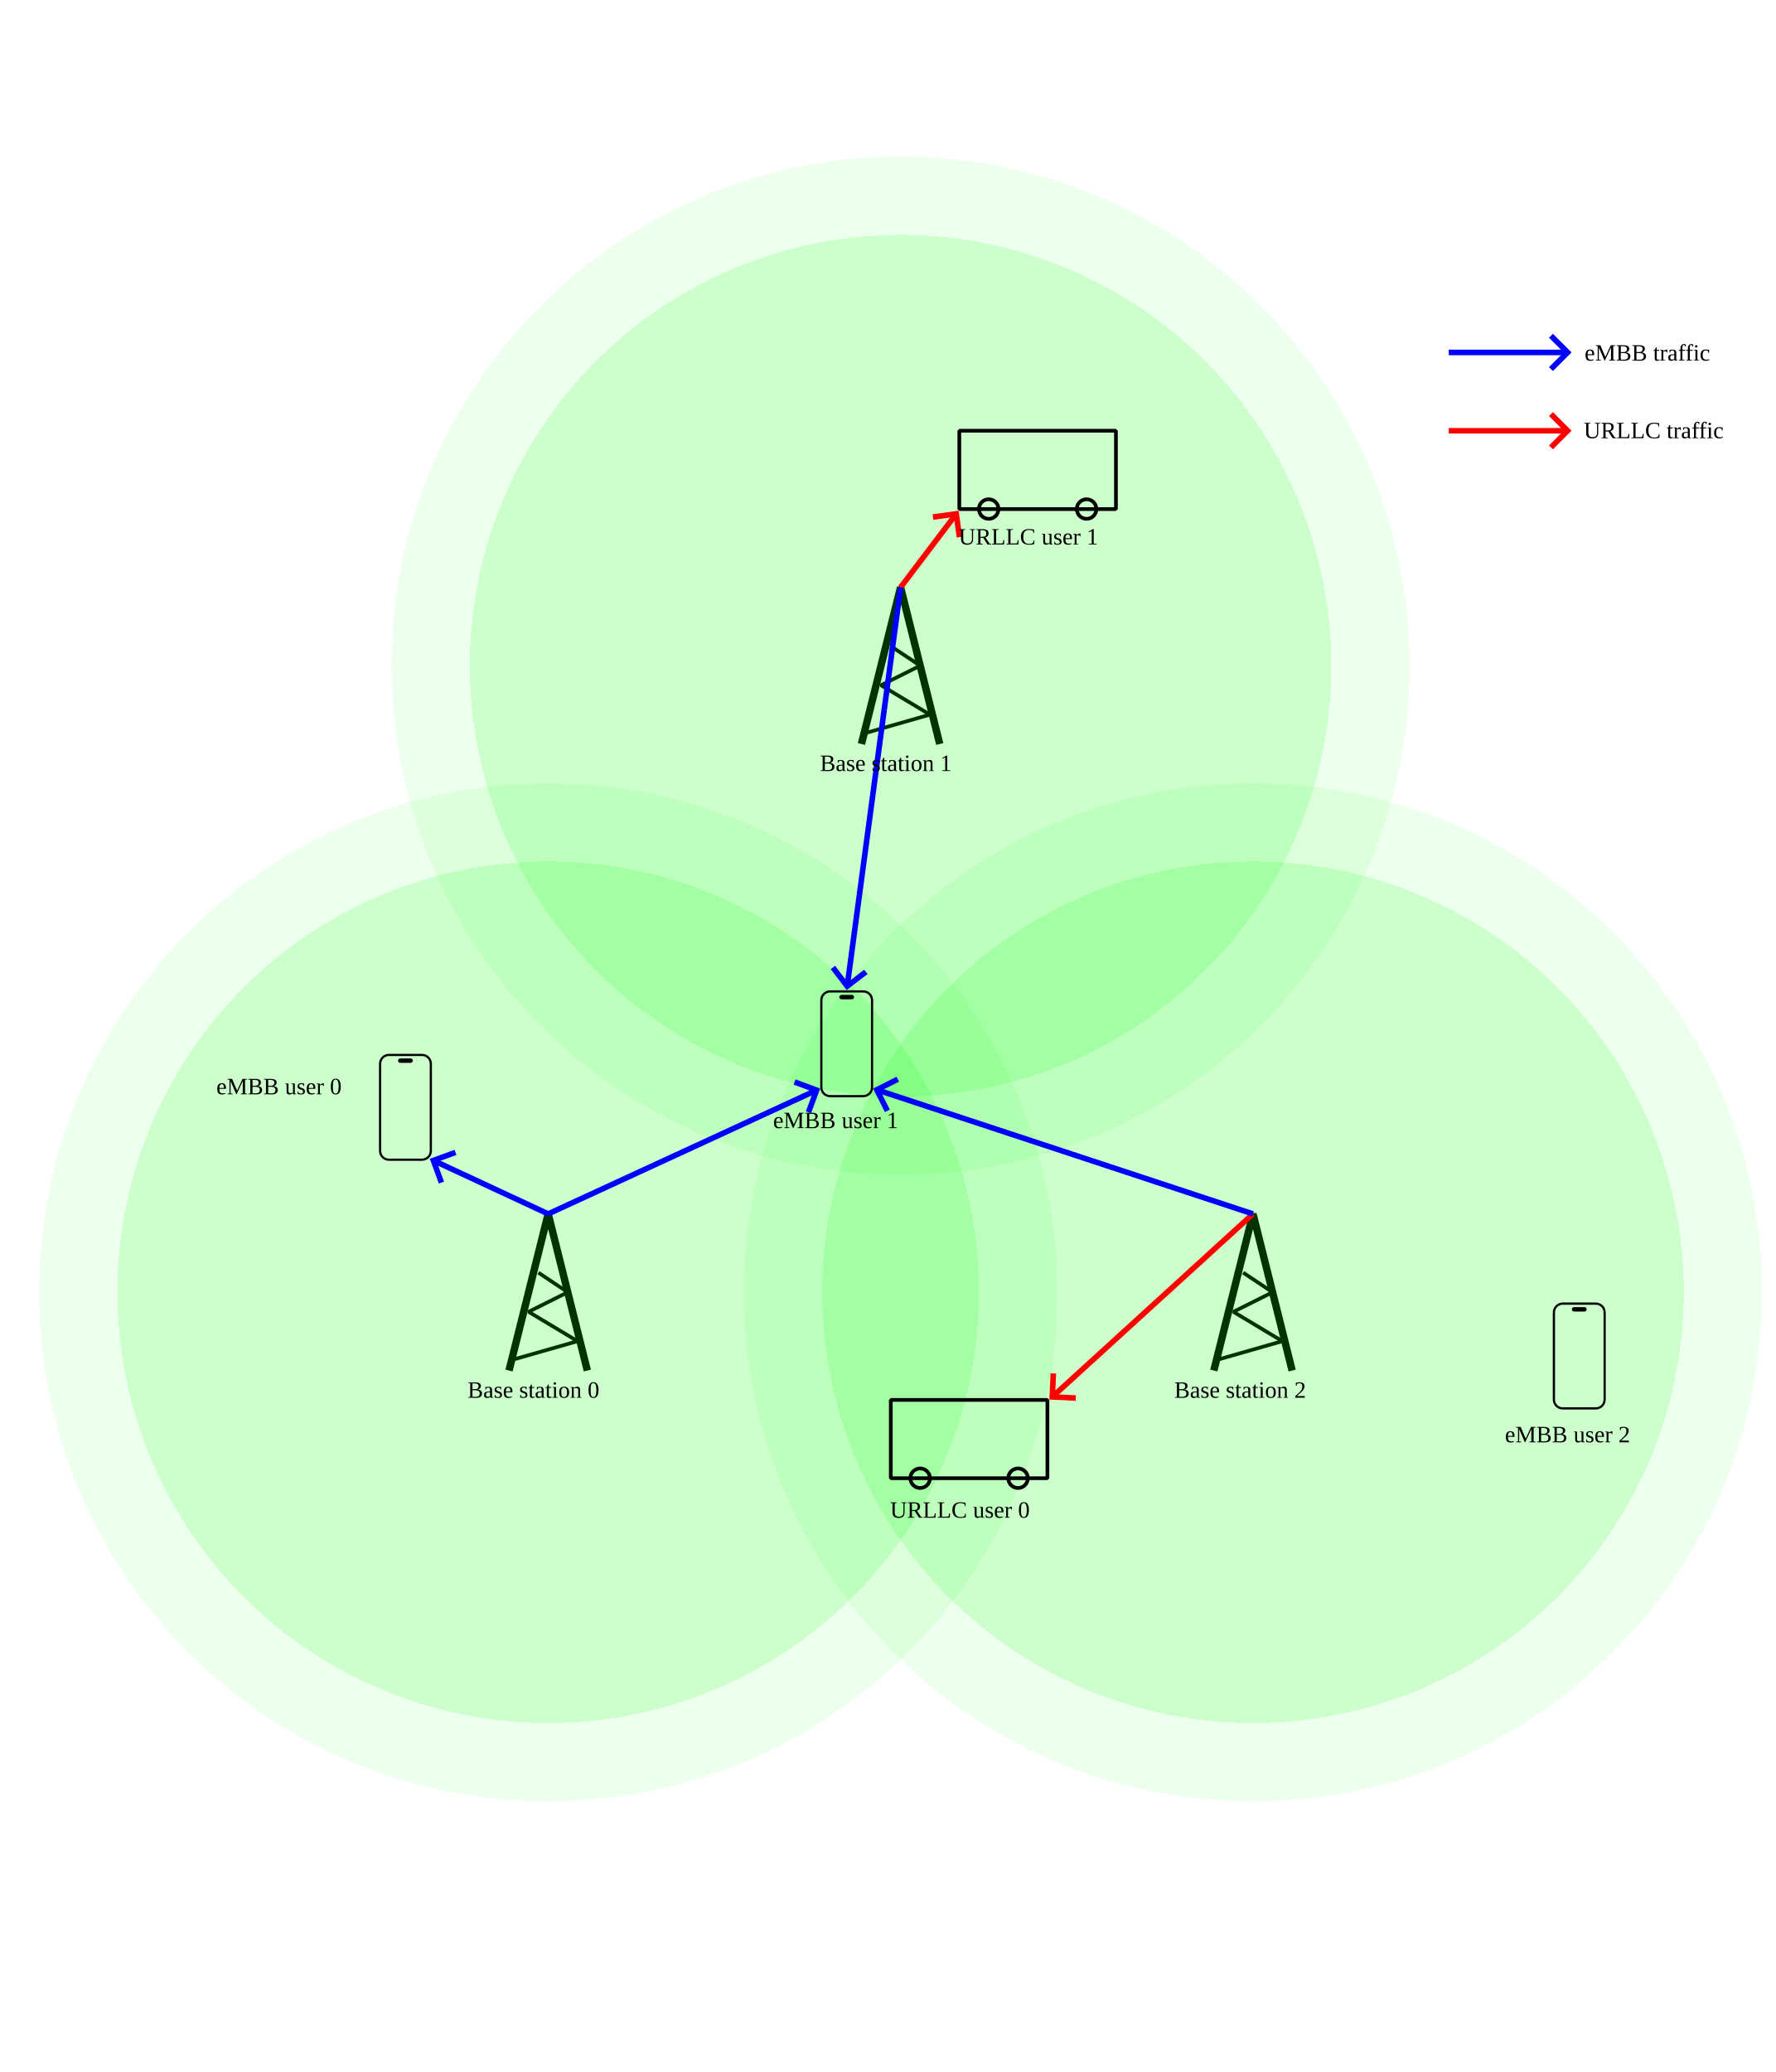
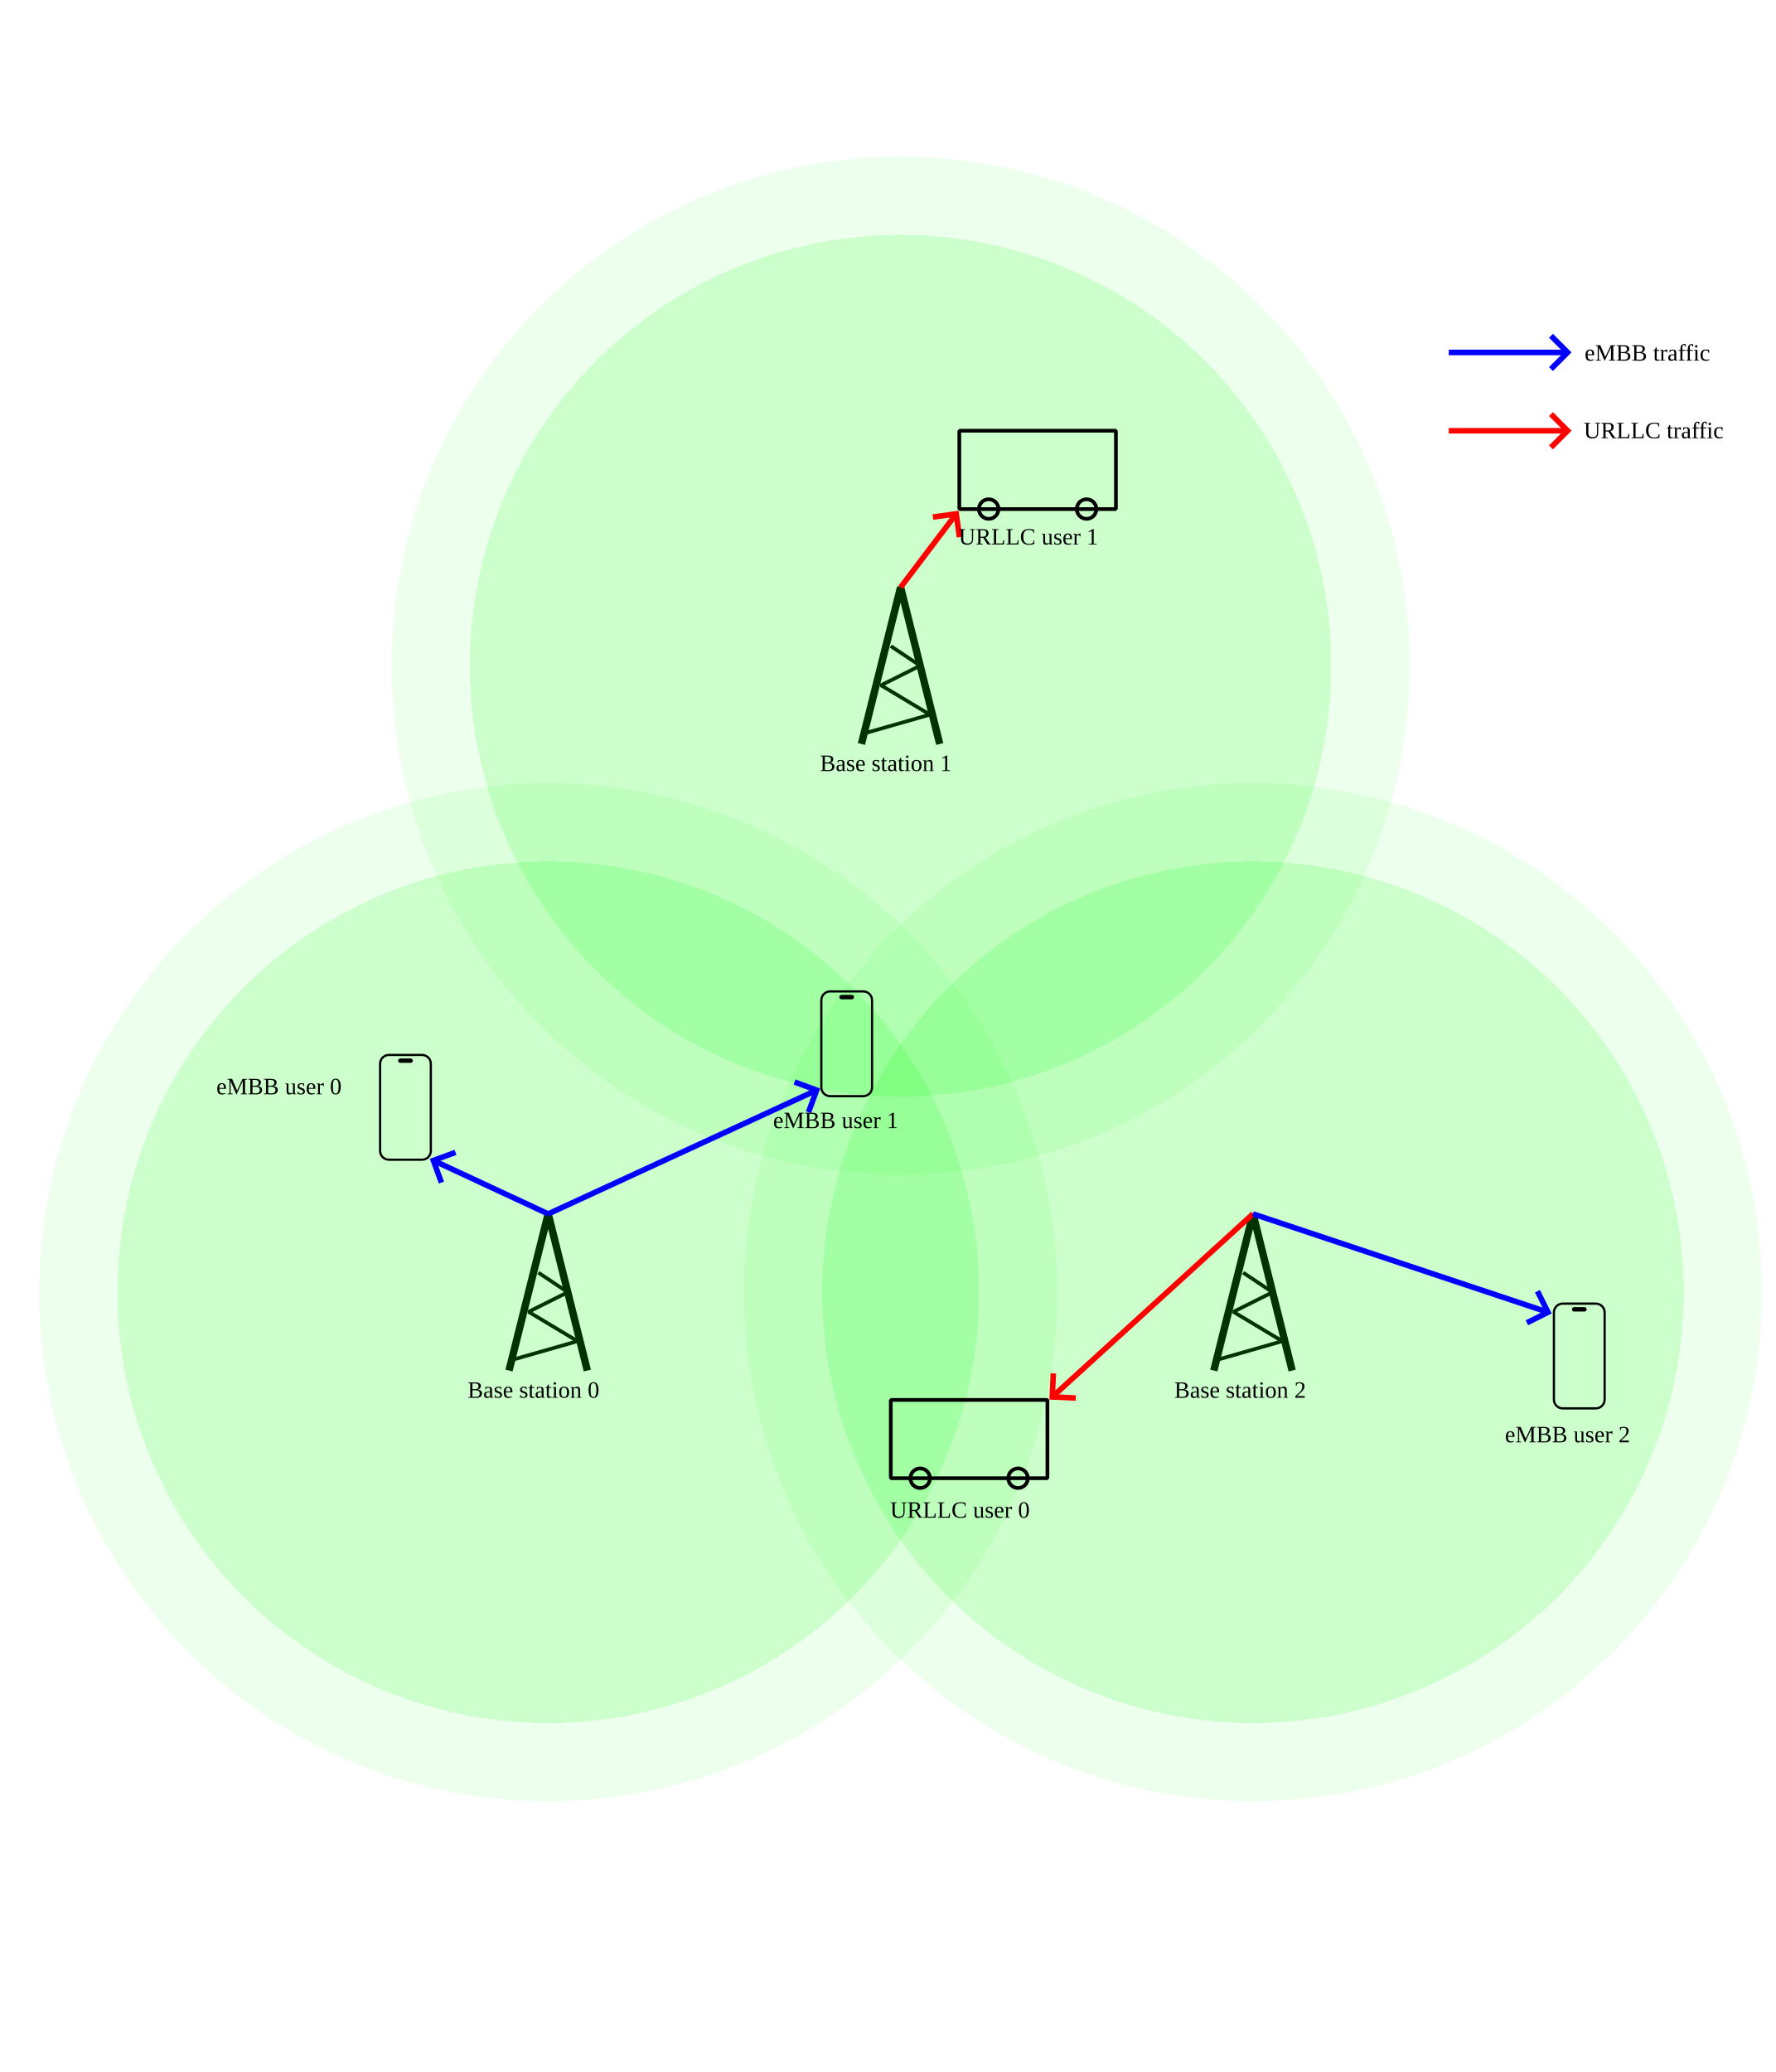
<svg xmlns="http://www.w3.org/2000/svg" xmlns:xlink="http://www.w3.org/1999/xlink" width="240mm" height="280mm" viewBox="0 0 240 280" version="1.1" id="svg5">
  <defs id="defs2">
    <marker style="overflow:visible" id="marker2697" refX="0" refY="0" orient="auto-start-reverse" markerWidth="4.061" markerHeight="6.707" viewBox="0 0 4.061 6.707" preserveAspectRatio="xMidYMid">
      <path style="fill:none;stroke:context-stroke;stroke-width:1;stroke-linecap:butt" d="M 3,-3 0,0 3,3" id="path2695" transform="rotate(180,0.125,0)" />
    </marker>
    <linearGradient id="linearGradient2700">
      <stop style="stop-color:#00ff00;stop-opacity:1;" offset="1" id="stop2696" />
      <stop style="stop-color:#00ff00;stop-opacity:0.35;" offset="1" id="stop2698" />
    </linearGradient>
    <radialGradient xlink:href="#linearGradient2700" id="radialGradient2704" cx="103.188" cy="140.229" fx="103.188" fy="140.229" r="34.396" gradientUnits="userSpaceOnUse" gradientTransform="matrix(1.692302,-5.3954117e-6,5.4308913e-6,1.692308,-79.37501,-99.72704)" />
    <radialGradient xlink:href="#linearGradient2700" id="radialGradient2704-9" cx="103.188" cy="140.229" fx="103.188" fy="140.229" r="34.396" gradientUnits="userSpaceOnUse" gradientTransform="matrix(1.692302,-5.3954117e-6,5.4308913e-6,1.692308,-79.37501,-99.72704)" />
    <radialGradient xlink:href="#linearGradient2700" id="radialGradient2704-8" cx="103.188" cy="140.229" fx="103.188" fy="140.229" r="34.396" gradientUnits="userSpaceOnUse" gradientTransform="matrix(1.692302,-5.3954117e-6,5.4308913e-6,1.692308,-79.37501,-99.72704)" />
    <marker style="overflow:visible" id="marker2697-3" refX="0" refY="0" orient="auto-start-reverse" markerWidth="4.061" markerHeight="6.707" viewBox="0 0 4.061 6.707" preserveAspectRatio="xMidYMid">
      <path style="fill:none;stroke:context-stroke;stroke-width:1;stroke-linecap:butt" d="M 3,-3 0,0 3,3" id="path2695-3" transform="rotate(180,0.125,0)" />
    </marker>
    <marker style="overflow:visible" id="marker2697-7-2-0" refX="0" refY="0" orient="auto-start-reverse" markerWidth="4.061" markerHeight="6.707" viewBox="0 0 4.061 6.707" preserveAspectRatio="xMidYMid">
      <path style="fill:none;stroke:context-stroke;stroke-width:1;stroke-linecap:butt" d="M 3,-3 0,0 3,3" id="path2695-4-9-5" transform="rotate(180,0.125,0)" />
-     </marker>
-     <marker style="overflow:visible" id="marker2697-7-2-2" refX="0" refY="0" orient="auto-start-reverse" markerWidth="4.061" markerHeight="6.707" viewBox="0 0 4.061 6.707" preserveAspectRatio="xMidYMid">
-       <path style="fill:none;stroke:context-stroke;stroke-width:1;stroke-linecap:butt" d="M 3,-3 0,0 3,3" id="path2695-4-9-9" transform="rotate(180,0.125,0)" />
-     </marker>
-     <marker style="overflow:visible" id="marker2697-7-2-0-8" refX="0" refY="0" orient="auto-start-reverse" markerWidth="4.061" markerHeight="6.707" viewBox="0 0 4.061 6.707" preserveAspectRatio="xMidYMid">
-       <path style="fill:none;stroke:context-stroke;stroke-width:1;stroke-linecap:butt" d="M 3,-3 0,0 3,3" id="path2695-4-9-5-0" transform="rotate(180,0.125,0)" />
    </marker>
    <marker style="overflow:visible" id="marker2697-7-2-0-5" refX="0" refY="0" orient="auto-start-reverse" markerWidth="4.061" markerHeight="6.707" viewBox="0 0 4.061 6.707" preserveAspectRatio="xMidYMid">
      <path style="fill:none;stroke:context-stroke;stroke-width:1;stroke-linecap:butt" d="M 3,-3 0,0 3,3" id="path2695-4-9-5-5" transform="rotate(180,0.125,0)" />
    </marker>
    <marker style="overflow:visible" id="marker2697-7-2-2-8" refX="0" refY="0" orient="auto-start-reverse" markerWidth="4.061" markerHeight="6.707" viewBox="0 0 4.061 6.707" preserveAspectRatio="xMidYMid">
      <path style="fill:none;stroke:context-stroke;stroke-width:1;stroke-linecap:butt" d="M 3,-3 0,0 3,3" id="path2695-4-9-9-3" transform="rotate(180,0.125,0)" />
    </marker>
    <marker style="overflow:visible" id="marker2697-8" refX="0" refY="0" orient="auto-start-reverse" markerWidth="4.061" markerHeight="6.707" viewBox="0 0 4.061 6.707" preserveAspectRatio="xMidYMid">
      <path style="fill:none;stroke:context-stroke;stroke-width:1;stroke-linecap:butt" d="M 3,-3 0,0 3,3" id="path2695-7" transform="rotate(180,0.125,0)" />
    </marker>
  </defs>
  <g id="layer1">
    <g id="base_station" transform="translate(26.45833,-47.62499)">
      <path style="fill:none;fill-opacity:0.5;stroke:#000000;stroke-width:1;stroke-miterlimit:0;stroke-opacity:1" d="M 89.958,148.167 95.25,127 l 5.292,21.167" id="base_station_outer" />
      <path style="fill:none;fill-opacity:0.5;stroke:#000000;stroke-width:0.5;stroke-miterlimit:0;stroke-dasharray:none;stroke-opacity:1" d="m 89.958,146.844 9.26,-2.646 -6.615,-3.969 5.292,-2.646 -3.969,-2.646" id="base_station_inner" />
      <circle style="opacity:0.2;fill:url(#radialGradient2704);fill-opacity:1;stroke:#000000;stroke-width:0;stroke-miterlimit:0;stroke-dasharray:none;stroke-opacity:1" id="base_station_coverage" cy="137.583" cx="95.25" r="68.791" />
    </g>
    <g id="base_station-2" transform="translate(-21.16667,37.04167)">
      <path style="fill:none;fill-opacity:0.5;stroke:#000000;stroke-width:1;stroke-miterlimit:0;stroke-opacity:1" d="M 89.958,148.167 95.25,127 l 5.292,21.167" id="base_station_outer-0" />
      <path style="fill:none;fill-opacity:0.5;stroke:#000000;stroke-width:0.5;stroke-miterlimit:0;stroke-dasharray:none;stroke-opacity:1" d="m 89.958,146.844 9.26,-2.646 -6.615,-3.969 5.292,-2.646 -3.969,-2.646" id="base_station_inner-5" />
      <circle style="opacity:0.2;fill:url(#radialGradient2704-9);fill-opacity:1;stroke:#000000;stroke-width:0;stroke-miterlimit:0;stroke-dasharray:none;stroke-opacity:1" id="base_station_coverage-6" cy="137.583" cx="95.25" r="68.791" />
    </g>
    <g id="base_station-4" transform="translate(74.08334,37.04167)">
      <path style="fill:none;fill-opacity:0.5;stroke:#000000;stroke-width:1;stroke-miterlimit:0;stroke-opacity:1" d="M 89.958,148.167 95.25,127 l 5.292,21.167" id="base_station_outer-5" />
      <path style="fill:none;fill-opacity:0.5;stroke:#000000;stroke-width:0.5;stroke-miterlimit:0;stroke-dasharray:none;stroke-opacity:1" d="m 89.958,146.844 9.26,-2.646 -6.615,-3.969 5.292,-2.646 -3.969,-2.646" id="base_station_inner-0" />
      <circle style="opacity:0.2;fill:url(#radialGradient2704-8);fill-opacity:1;stroke:#000000;stroke-width:0;stroke-miterlimit:0;stroke-dasharray:none;stroke-opacity:1" id="base_station_coverage-9" cy="137.583" cx="95.25" r="68.791" />
    </g>
    <g id="embb_user_2" transform="matrix(0.07349081,0,0,0.07349081,209.9292,176.1462)" style="display:inline;stroke-width:0.993;stroke-dasharray:none;paint-order:fill markers stroke">
      <rect style="display:inline;fill:#000000;fill-opacity:1;stroke:none;stroke-width:0.993;stroke-dasharray:none;stroke-opacity:1;paint-order:normal;stop-color:#000000" id="dynamic_island-6" width="27.198" height="8.1" x="34.026" y="6.703" ry="4.05" transform="translate(-5.6696445e-7,1.3040179e-5)" />
      <rect style="display:inline;fill:none;fill-opacity:1;stroke:#000000;stroke-width:4.082;stroke-dasharray:none;stroke-opacity:1;paint-order:stroke fill markers;stop-color:#000000" id="border-7" width="93.286" height="192.617" x="156.33" y="0.265" ry="16.195" transform="translate(-155.3483,1.3040179e-5)" />
    </g>
    <g id="embb_user_1" transform="matrix(0.07349081,0,0,0.07349081,110.9249,133.9537)" style="display:inline;stroke-width:0.993;stroke-dasharray:none;paint-order:fill markers stroke">
      <rect style="display:inline;fill:#000000;fill-opacity:1;stroke:none;stroke-width:0.993;stroke-dasharray:none;stroke-opacity:1;paint-order:normal;stop-color:#000000" id="dynamic_island-3" width="27.198" height="8.1" x="34.026" y="6.703" ry="4.05" transform="translate(-5.6696445e-7,1.3040179e-5)" />
      <rect style="display:inline;fill:none;fill-opacity:1;stroke:#000000;stroke-width:4.082;stroke-dasharray:none;stroke-opacity:1;paint-order:stroke fill markers;stop-color:#000000" id="border-3" width="93.286" height="192.617" x="156.33" y="0.265" ry="16.195" transform="translate(-155.3483,1.3040179e-5)" />
    </g>
    <g id="embb_user_0" transform="matrix(0.07349081,0,0,0.07349081,51.29596,142.5407)" style="display:inline;stroke-width:0.993;stroke-dasharray:none;paint-order:fill markers stroke">
      <rect style="display:inline;fill:#000000;fill-opacity:1;stroke:none;stroke-width:0.993;stroke-dasharray:none;stroke-opacity:1;paint-order:normal;stop-color:#000000" id="dynamic_island" width="27.198" height="8.1" x="34.026" y="6.703" ry="4.05" transform="translate(-5.6696445e-7,1.3040179e-5)" />
      <rect style="display:inline;fill:none;fill-opacity:1;stroke:#000000;stroke-width:4.082;stroke-dasharray:none;stroke-opacity:1;paint-order:stroke fill markers;stop-color:#000000" id="border" width="93.286" height="192.617" x="156.33" y="0.265" ry="16.195" transform="translate(-155.3483,1.3040179e-5)" />
    </g>
    <g id="urllc_user_1" transform="translate(113.7708,-42.33333)">
      <rect style="opacity:1;fill:none;fill-opacity:1;stroke:#000000;stroke-width:0.5;stroke-miterlimit:0;stroke-dasharray:none;stroke-opacity:1" id="urllc_user_outer" width="21.167" height="10.583" x="15.875" y="100.542" />
      <ellipse style="opacity:1;fill:none;fill-opacity:1;stroke:#000000;stroke-width:0.5;stroke-miterlimit:0;stroke-dasharray:none;stroke-opacity:1" id="urllc_user_back" cx="19.844" cy="111.125" rx="1.323" ry="1.323" />
      <ellipse style="fill:none;fill-opacity:1;stroke:#000000;stroke-width:0.5;stroke-miterlimit:0;stroke-dasharray:none;stroke-opacity:1" id="urllc_user_front" cx="33.073" cy="111.125" rx="1.323" ry="1.323" />
    </g>
    <g id="urllc_user_0" transform="translate(104.5104,88.63542)">
      <rect style="opacity:1;fill:none;fill-opacity:1;stroke:#000000;stroke-width:0.5;stroke-miterlimit:0;stroke-dasharray:none;stroke-opacity:1" id="urllc_user_outer-8" width="21.167" height="10.583" x="15.875" y="100.542" />
      <ellipse style="opacity:1;fill:none;fill-opacity:1;stroke:#000000;stroke-width:0.5;stroke-miterlimit:0;stroke-dasharray:none;stroke-opacity:1" id="urllc_user_back-4" cx="19.844" cy="111.125" rx="1.323" ry="1.323" />
      <ellipse style="fill:none;fill-opacity:1;stroke:#000000;stroke-width:0.5;stroke-miterlimit:0;stroke-dasharray:none;stroke-opacity:1" id="urllc_user_front-3" cx="33.073" cy="111.125" rx="1.323" ry="1.323" />
    </g>
-     <path style="opacity:1;fill:none;fill-opacity:1;stroke:#ff0000;stroke-width:0.75;stroke-miterlimit:0;stroke-dasharray:none;stroke-opacity:1;marker-end:url(#marker2697)" d="m 121.708,79.375 7.408,-9.79" id="urllc_traffic" />
+     <path style="opacity:1;fill:none;fill-opacity:1;stroke:#ff0000;stroke-width:0.75;stroke-miterlimit:0;stroke-dasharray:none;stroke-opacity:1;marker-end:url(#marker2697)" d="m 121.708,79.375 7.408,-9.79" id="urllc_user_1_link" />
+     <path style="fill:none;fill-opacity:1;stroke:#ff0000;stroke-width:0.75;stroke-miterlimit:0;stroke-dasharray:none;stroke-opacity:1;marker-end:url(#marker2697-3)" d="m 169.333,164.042 -26.988,24.606" id="urllc_user_0_link" />
    <path style="fill:none;fill-opacity:1;stroke:#ff0000;stroke-width:0.75;stroke-miterlimit:0;stroke-dasharray:none;stroke-opacity:1;marker-end:url(#marker2697-8)" d="m 195.792,58.208 h 15.875" id="urllc_traffic-4" />
-     <path style="fill:none;fill-opacity:1;stroke:#ff0000;stroke-width:0.75;stroke-miterlimit:0;stroke-dasharray:none;stroke-opacity:1;marker-end:url(#marker2697-3)" d="m 169.333,164.042 -26.988,24.606" id="urllc_traffic-5" />
-     <path style="fill:none;fill-opacity:1;stroke:#0000ff;stroke-width:0.75;stroke-miterlimit:0;stroke-dasharray:none;stroke-opacity:1;marker-end:url(#marker2697-7-2-2)" d="m 121.708,79.375 -7.189,53.706" id="urllc_traffic-3-0-4" />
-     <path style="fill:none;fill-opacity:1;stroke:#0000ff;stroke-width:0.75;stroke-miterlimit:0;stroke-dasharray:none;stroke-opacity:1;marker-end:url(#marker2697-7-2-2-8)" d="m 195.792,47.625 h 15.875" id="urllc_traffic-3-0-4-0" />
+     <path style="fill:#000000;stroke:#0000ff;stroke-width:0.75;stroke-linejoin:miter;paint-order:normal;stroke-opacity:1;stroke-dasharray:none;marker-end:url(#marker2697-7-2-0-5)" d="m 169.333,164.042 39.688,13.229" id="path1594" />
    <path style="fill:none;fill-opacity:1;stroke:#0000ff;stroke-width:0.75;stroke-miterlimit:0;stroke-dasharray:none;stroke-opacity:1;marker-end:url(#marker2697-7-2-0)" d="M 74.083,164.042 110.194,147.396" id="urllc_traffic-3-0-2" />
    <path style="fill:none;fill-opacity:1;stroke:#0000ff;stroke-width:0.75;stroke-miterlimit:0;stroke-dasharray:none;stroke-opacity:1;marker-end:url(#marker2697-7-2-0-5)" d="M 74.083,164.042 58.737,156.898" id="urllc_traffic-3-0-2-9" />
-     <path style="fill:none;fill-opacity:1;stroke:#0000ff;stroke-width:0.75;stroke-miterlimit:0;stroke-dasharray:none;stroke-opacity:1;marker-end:url(#marker2697-7-2-0-8)" d="M 169.333,164.042 118.67,147.327" id="urllc_traffic-3-0-2-5" />
+     <path style="fill:none;fill-opacity:1;stroke:#0000ff;stroke-width:0.75;stroke-miterlimit:0;stroke-dasharray:none;stroke-opacity:1;marker-end:url(#marker2697-7-2-2-8)" d="m 195.792,47.625 h 15.875" id="urllc_traffic-3-0-4-0" />
    <text xml:space="preserve" style="font-size:3.175px;fill:#000000;stroke:#000000;stroke-width:0;stroke-miterlimit:0;stroke-dasharray:none;stroke-opacity:1" x="63.19" y="188.886" id="base_station_0_label">
      <tspan id="tspan8557-6-2" style="stroke-width:0" x="63.19" y="188.886">Base station 0</tspan>
    </text>
    <text xml:space="preserve" style="font-size:3.175px;fill:#000000;stroke:#000000;stroke-width:0;stroke-miterlimit:0;stroke-dasharray:none;stroke-opacity:1" x="110.815" y="104.188" id="base_station_1_label">
      <tspan id="tspan8557-6-2-0" style="stroke-width:0" x="110.815" y="104.188">Base station 1</tspan>
    </text>
    <text xml:space="preserve" style="font-size:3.175px;fill:#000000;stroke:#000000;stroke-width:0;stroke-miterlimit:0;stroke-dasharray:none;stroke-opacity:1" x="158.695" y="188.888" id="base_station_2_label">
      <tspan id="tspan8557-6-2-06" style="stroke-width:0" x="158.695" y="188.888">Base station 2</tspan>
    </text>
    <text xml:space="preserve" style="font-size:3.175px;fill:#000000;stroke:#000000;stroke-width:0;stroke-miterlimit:0;stroke-dasharray:none;stroke-opacity:1" x="29.238" y="147.876" id="embb_user_0_label">
      <tspan id="tspan8557-6-2-06-3" style="stroke-width:0" x="29.238" y="147.876">eMBB user 0</tspan>
    </text>
    <text xml:space="preserve" style="font-size:3.175px;fill:#000000;stroke:#000000;stroke-width:0;stroke-miterlimit:0;stroke-dasharray:none;stroke-opacity:1" x="104.479" y="152.45" id="embb_user_1_label">
      <tspan id="tspan8557-6-2-06-3-4" style="stroke-width:0" x="104.479" y="152.45">eMBB user 1</tspan>
    </text>
    <text xml:space="preserve" style="font-size:3.175px;fill:#000000;stroke:#000000;stroke-width:0;stroke-miterlimit:0;stroke-dasharray:none;stroke-opacity:1" x="203.381" y="194.908" id="embb_user_2_label">
      <tspan id="tspan8557-6-2-06-3-4-0" style="stroke-width:0" x="203.381" y="194.908">eMBB user 2</tspan>
    </text>
    <text xml:space="preserve" style="font-size:3.175px;fill:#000000;stroke:#000000;stroke-width:0;stroke-miterlimit:0;stroke-dasharray:none;stroke-opacity:1" x="214.148" y="48.73" id="embb_user_2_label-8">
      <tspan id="tspan8557-6-2-06-3-4-0-7" style="stroke-width:0" x="214.148" y="48.73">eMBB traffic</tspan>
    </text>
    <text xml:space="preserve" style="font-size:3.175px;fill:#000000;stroke:#000000;stroke-width:0;stroke-miterlimit:0;stroke-dasharray:none;stroke-opacity:1" x="214.037" y="59.219" id="embb_user_2_label-8-9">
      <tspan id="tspan8557-6-2-06-3-4-0-7-7" style="stroke-width:0" x="214.037" y="59.219">URLLC traffic</tspan>
    </text>
    <text xml:space="preserve" style="font-size:3.175px;fill:#000000;stroke:#000000;stroke-width:0;stroke-miterlimit:0;stroke-dasharray:none;stroke-opacity:1" x="120.293" y="205.099" id="urllc_user_0_label">
      <tspan id="tspan8557-6-2-06-3-4-0-9" style="stroke-width:0" x="120.293" y="205.099">URLLC user 0</tspan>
    </text>
    <text xml:space="preserve" style="font-size:3.175px;fill:#000000;stroke:#000000;stroke-width:0;stroke-miterlimit:0;stroke-dasharray:none;stroke-opacity:1" x="129.554" y="73.585" id="urllc_user_1_label">
      <tspan id="tspan8557-6-2-06-3-4-0-9-2" style="stroke-width:0" x="129.554" y="73.585">URLLC user 1</tspan>
    </text>
  </g>
</svg>
